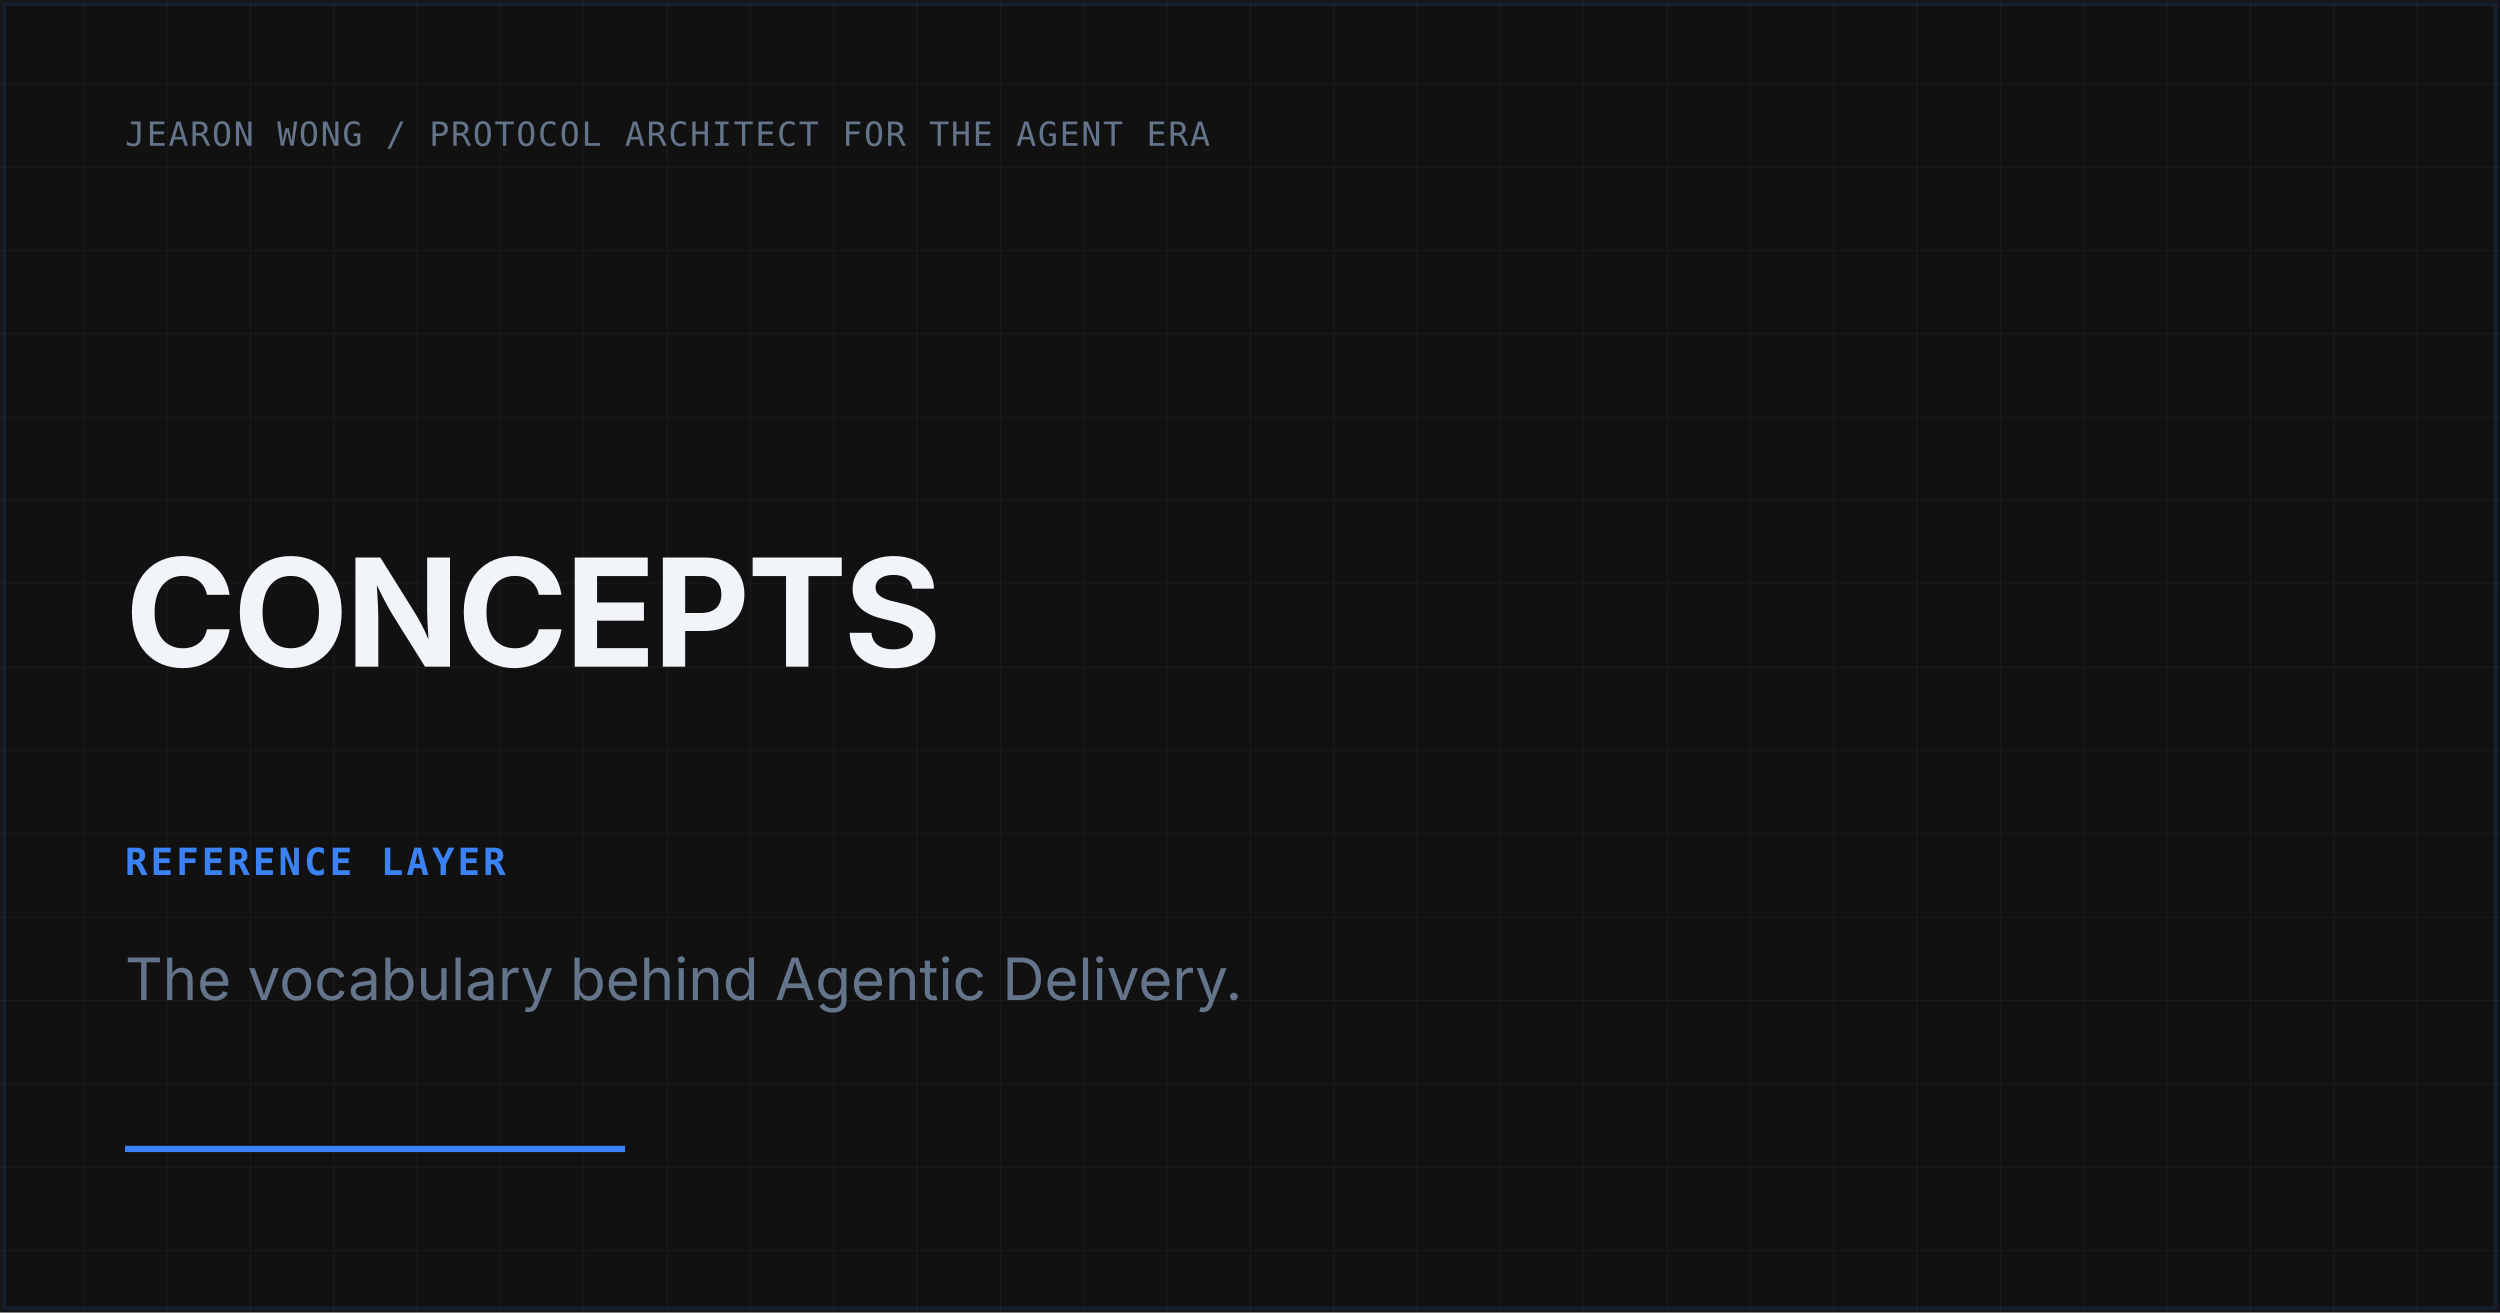
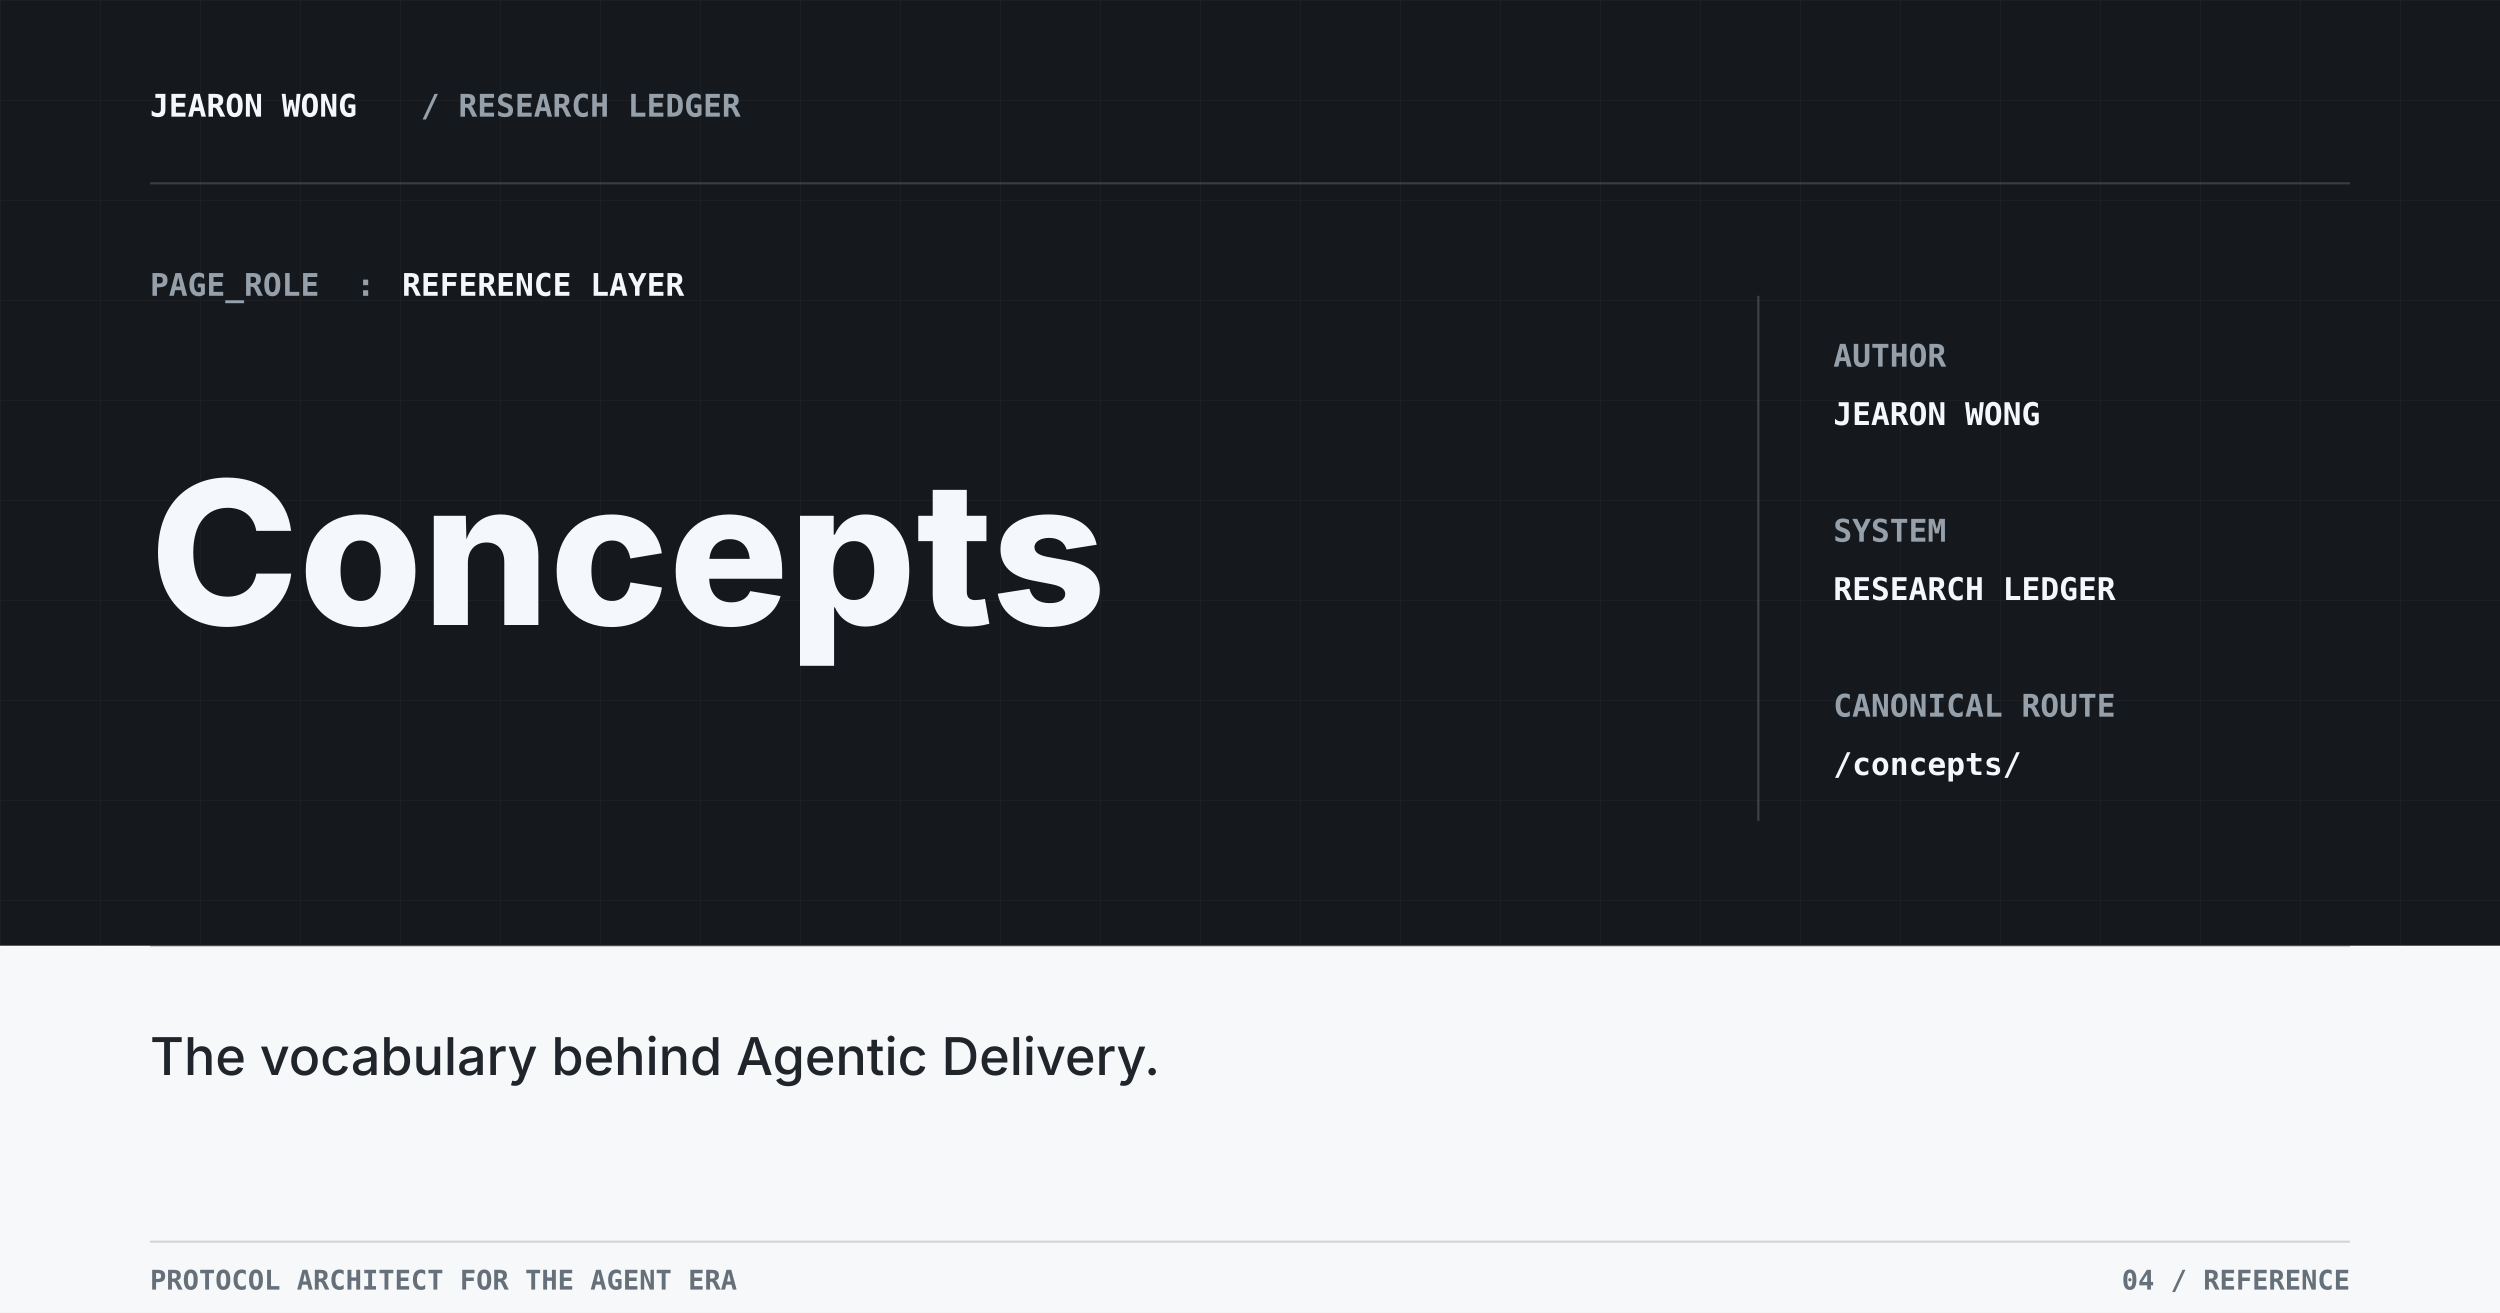
- <svg xmlns="http://www.w3.org/2000/svg" width="1200" height="630">
-   <rect width="1200" height="630" fill="#111111" />
+ <svg xmlns="http://www.w3.org/2000/svg" width="1200" height="630" viewBox="0 0 1200 630" role="img" aria-labelledby="title desc" data-visual-system="research-ledger-b" data-palette="neutral-structure-functional-blue" data-route="/concepts/">
  <defs>
-     <pattern id="grid" width="40" height="40" patternUnits="userSpaceOnUse">
-       <path d="M 40 0 L 0 0 0 40" fill="none" stroke="rgba(255,255,255,0.04)" stroke-width="1" />
+     <pattern id="dark-grid" width="48" height="48" patternUnits="userSpaceOnUse">
+       <path d="M 48 0 L 0 0 0 48" fill="none" stroke="#ffffff" stroke-opacity="0.035" stroke-width="1" />
    </pattern>
+     <style>
+       .display { fill: #f4f7fb; font-family: Outfit, Inter, sans-serif; font-size: 96px; font-weight: 760; letter-spacing: 0; word-spacing: 0.015em; }
+       .mono { fill: #96a0aa; font-family: 'JetBrains Mono', Menlo, monospace; font-size: 15px; font-weight: 600; letter-spacing: 0; word-spacing: 0.018em; }
+       .mono-bright { fill: #f4f7fb; font-family: 'JetBrains Mono', Menlo, monospace; font-size: 15px; font-weight: 700; letter-spacing: 0; word-spacing: 0.018em; }
+       .summary { fill: #20252b; font-family: Inter, sans-serif; font-size: 25px; font-weight: 520; letter-spacing: 0; word-spacing: 0.01em; }
+       .paper-meta { fill: #66707a; font-family: 'JetBrains Mono', Menlo, monospace; font-size: 13px; font-weight: 600; letter-spacing: 0; word-spacing: 0.02em; }
+     </style>
  </defs>
-   <rect width="1200" height="630" fill="url(#grid)" />
-   <rect x="2" y="2" width="1196" height="626" fill="none" stroke="rgba(59,130,246,0.12)" stroke-width="2" />
-   <text x="60" y="70" font-family="'Menlo', 'Monaco', monospace" font-size="16" fill="#64748b" letter-spacing="0.05em">
-     JEARON WONG / PROTOCOL ARCHITECT FOR THE AGENT ERA
-   </text>
-   <text x="60" y="320" font-family="'Outfit', 'Inter', sans-serif" font-size="72" font-weight="700" fill="#f1f5f9" letter-spacing="-0.02em">
-     CONCEPTS
-   </text>
-   <text x="60" y="420" font-family="'Menlo', 'Monaco', monospace" font-size="18" font-weight="800" fill="#3b82f6" letter-spacing="0.08em">
-     REFERENCE LAYER
-   </text>
-   <text x="60" y="480" font-family="'Inter', sans-serif" font-size="28" fill="#64748b">
-     The vocabulary behind Agentic Delivery.
-   </text>
-   <rect x="60" y="550" width="240" height="3" fill="#3b82f6" />
+   <rect width="1200" height="454" fill="#15191e" />
+   <rect width="1200" height="454" fill="url(#dark-grid)" />
+   <rect y="454" width="1200" height="176" fill="#f7f8fa" />
+   <text x="72" y="56" class="mono-bright">JEARON WONG</text>
+   <text x="202" y="56" class="mono">/ RESEARCH LEDGER</text>
+   <line x1="72" y1="88" x2="1128" y2="88" stroke="#ffffff" stroke-opacity="0.16" />
+   <text x="72" y="142" class="mono">PAGE_ROLE</text>
+   <text x="171" y="142" class="mono">:</text>
+   <text x="193" y="142" class="mono-bright">REFERENCE LAYER</text>
+   <text x="72" y="300" class="display">Concepts</text>
+   <line x1="844" y1="142" x2="844" y2="394" stroke="#ffffff" stroke-opacity="0.18" />
+   <text x="880" y="176" class="mono">AUTHOR</text>
+   <text x="880" y="204" class="mono-bright">JEARON WONG</text>
+   <text x="880" y="260" class="mono">SYSTEM</text>
+   <text x="880" y="288" class="mono-bright">RESEARCH LEDGER</text>
+   <text x="880" y="344" class="mono">CANONICAL ROUTE</text>
+   <text x="880" y="372" class="mono-bright">/concepts/</text>
+   <line x1="72" y1="454" x2="1128" y2="454" stroke="#111418" stroke-opacity="0.22" />
+   <text x="72" y="516" class="summary">The vocabulary behind Agentic Delivery.</text>
+   <line x1="72" y1="596" x2="1128" y2="596" stroke="#111418" stroke-opacity="0.16" />
+   <text x="72" y="619" class="paper-meta">PROTOCOL ARCHITECT FOR THE AGENT ERA</text>
+   <text x="1128" y="619" text-anchor="end" class="paper-meta">04 / REFERENCE</text>
</svg>
